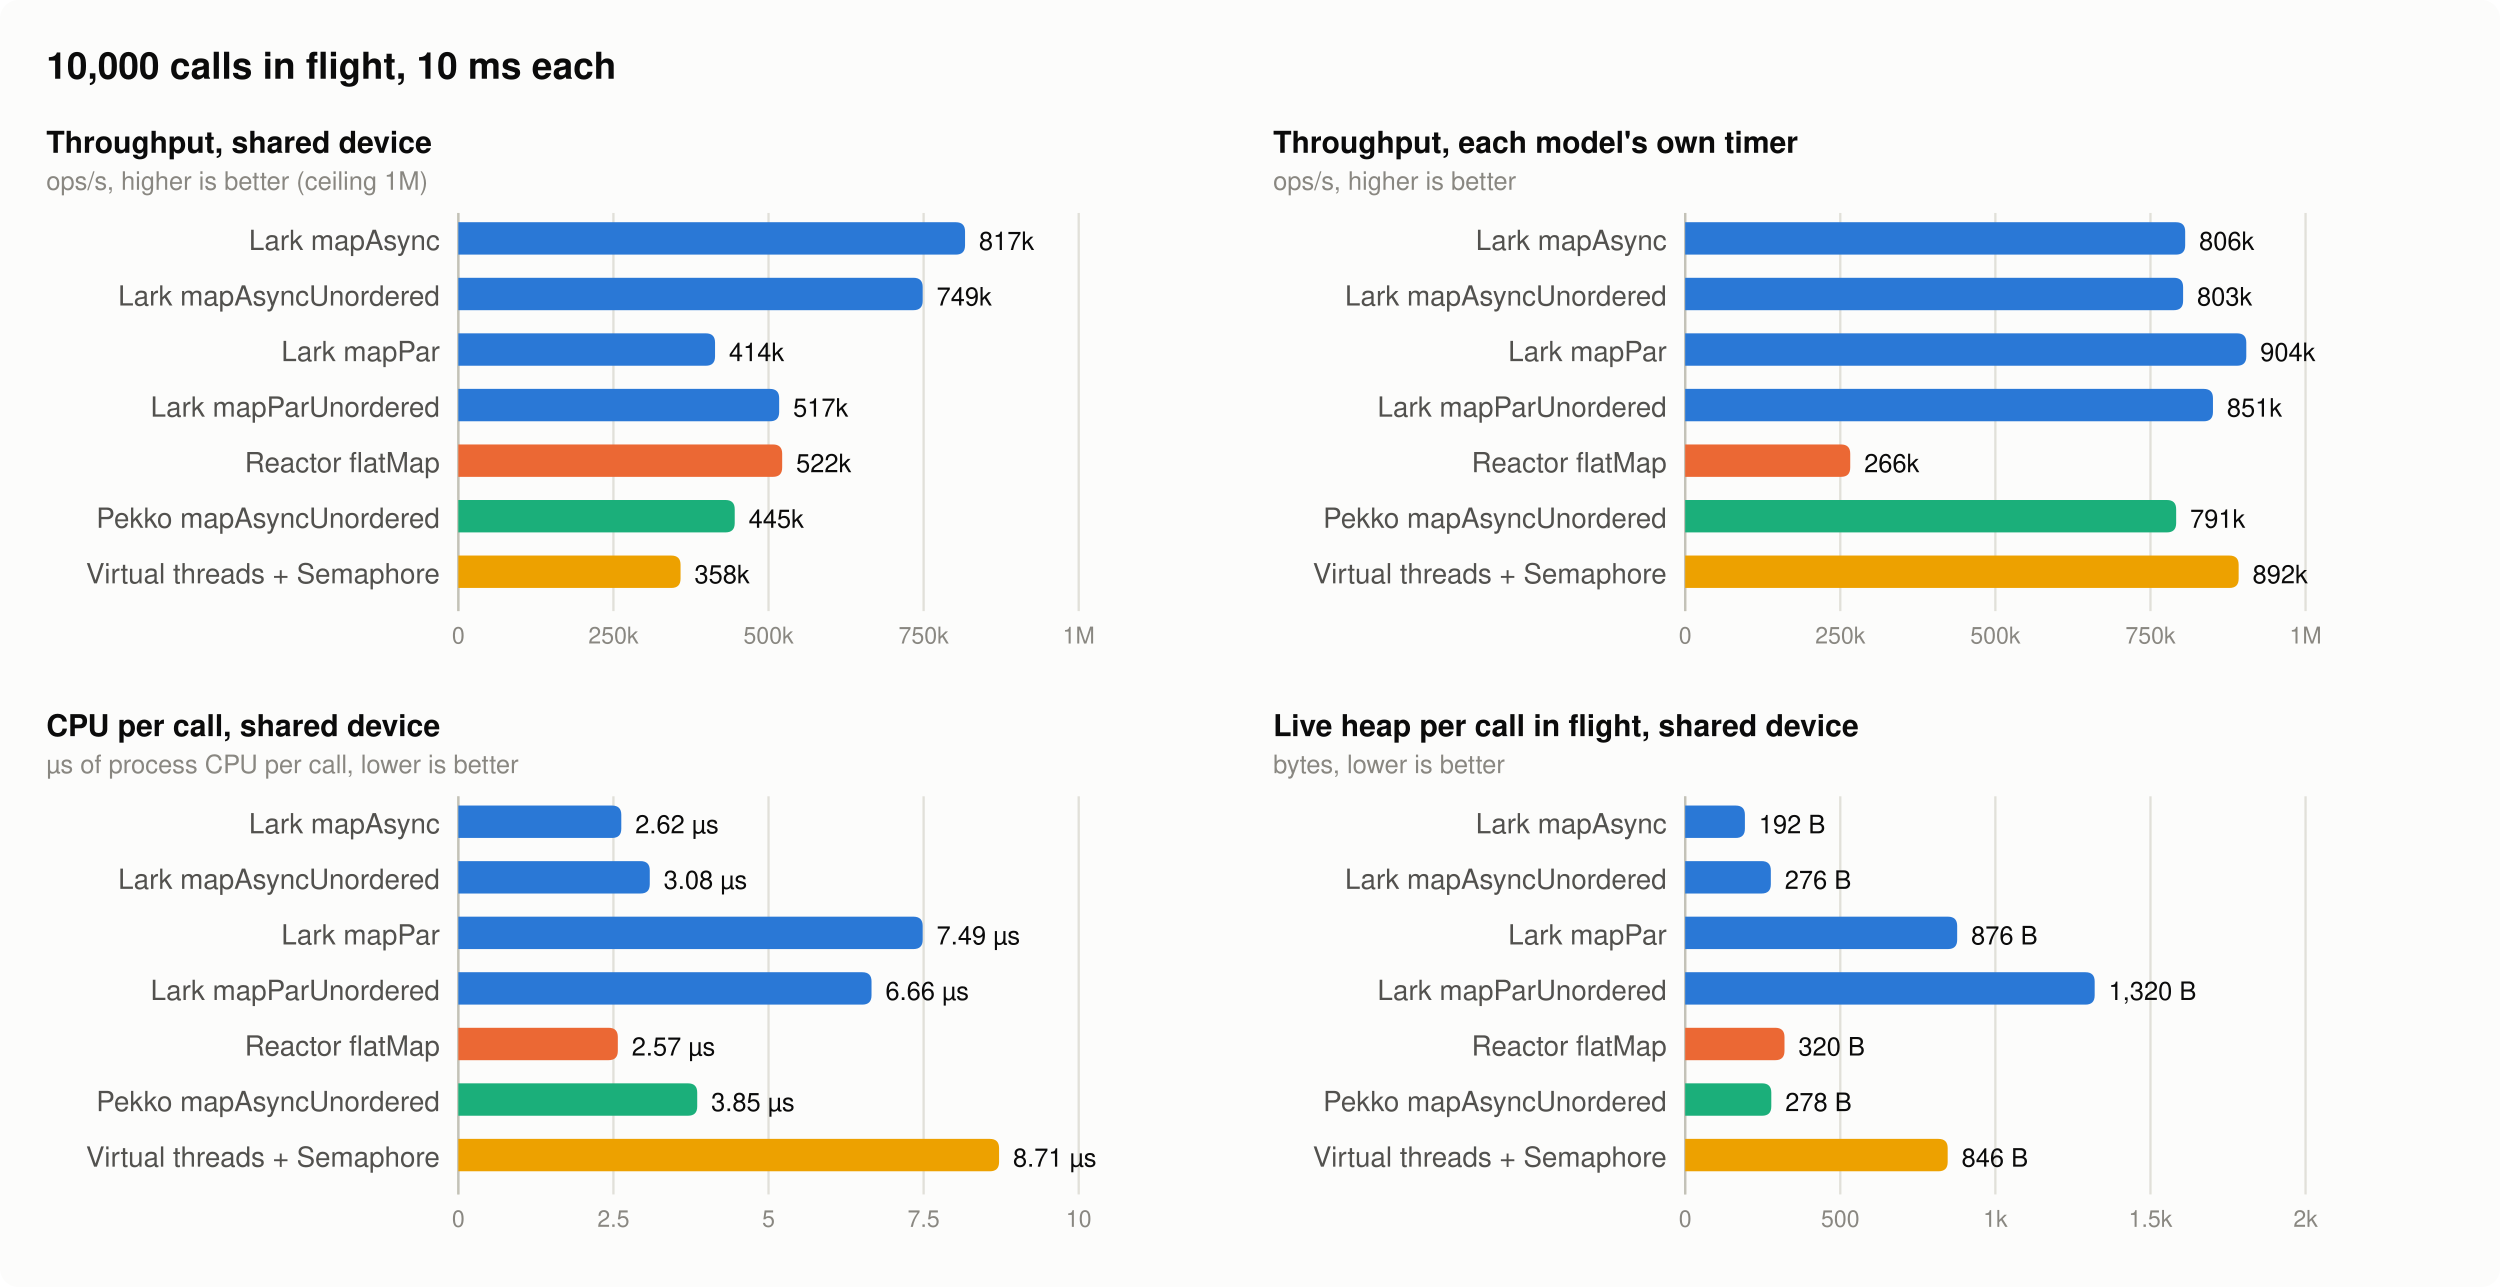
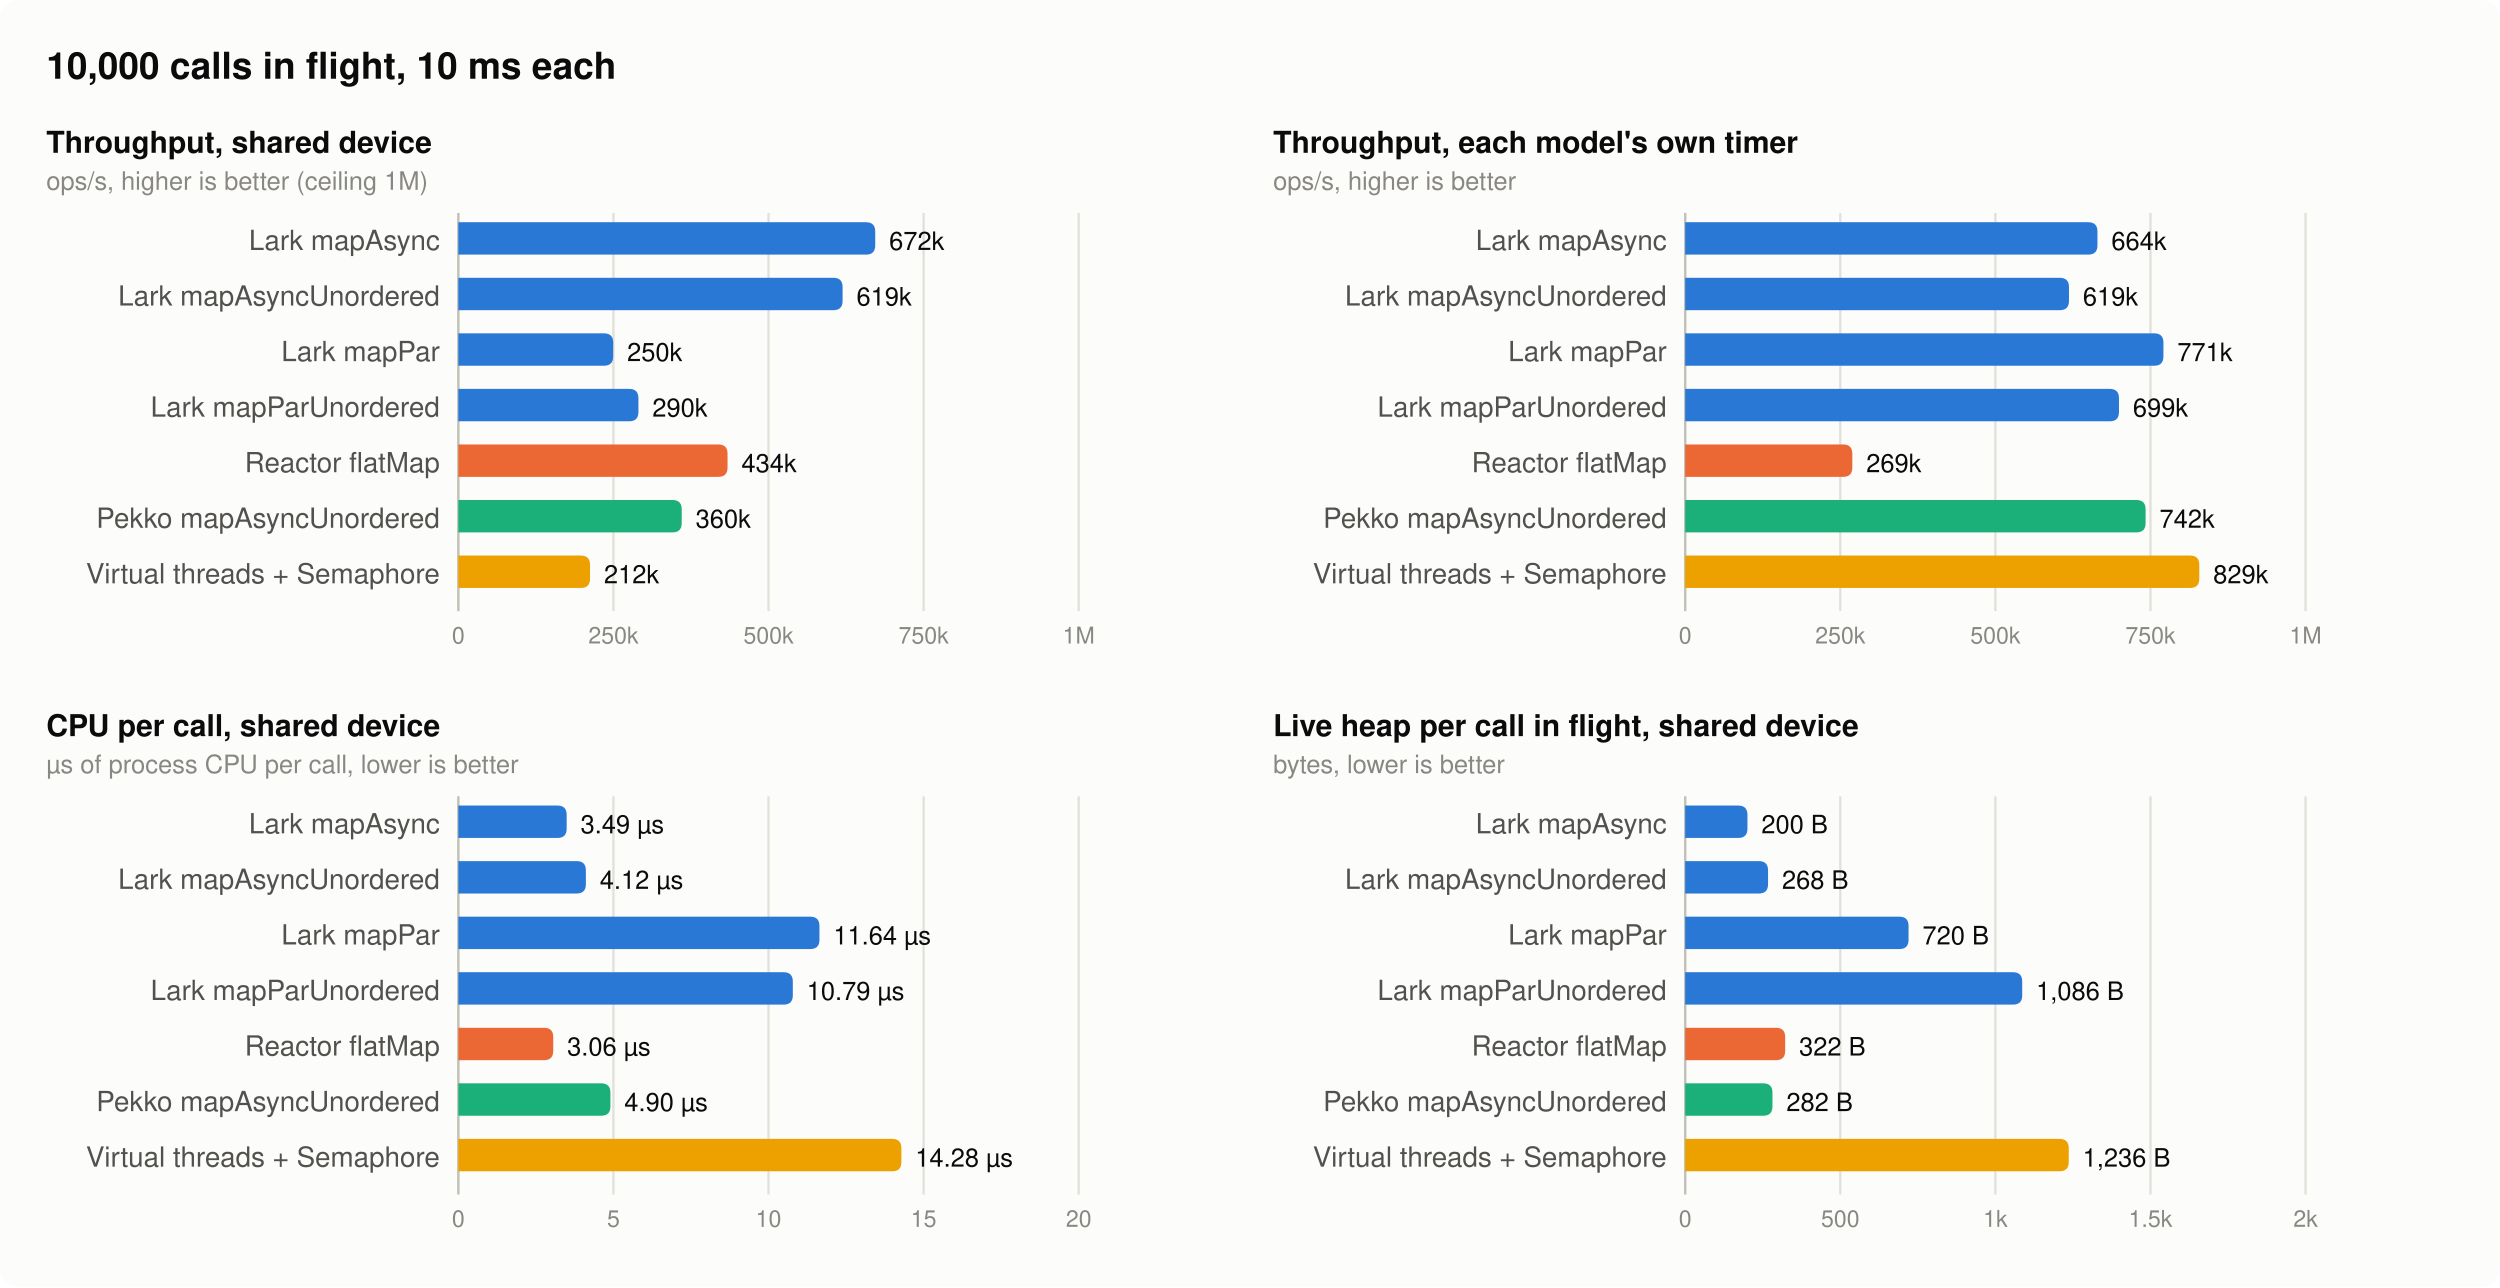
<svg xmlns="http://www.w3.org/2000/svg" width="1080" height="556" viewBox="0 0 1080 556" role="img" aria-labelledby="t d">
  <style>
text { font-family: -apple-system, BlinkMacSystemFont, "Segoe UI", Helvetica, Arial, sans-serif; }
.bg { fill: #fcfcfb; } .t1 { fill: #0b0b0b; } .t2 { fill: #52514e; } .mu { fill: #898781; }
.grid { stroke: #e1e0d9; stroke-width: 1; } .axis { stroke: #c3c2b7; stroke-width: 1; }
.lark { fill: #2a78d6; } .reactor { fill: #eb6834; } .pekko { fill: #1baf7a; } .vt { fill: #eda100; } .alt { fill: #e87ba4; }
.lark-s { stroke: #2a78d6; } .reactor-s { stroke: #eb6834; } .pekko-s { stroke: #1baf7a; } .vt-s { stroke: #eda100; } .alt-s { stroke: #e87ba4; }
.ring { stroke: #fcfcfb; stroke-width: 2; }
@media (prefers-color-scheme: dark) {
  .bg { fill: #1a1a19; } .t1 { fill: #f0efec; } .t2 { fill: #c3c2b7; } .mu { fill: #898781; }
  .grid { stroke: #2c2c2a; } .axis { stroke: #383835; }
  .lark { fill: #3987e5; } .reactor { fill: #d95926; } .pekko { fill: #199e70; } .vt { fill: #c98500; } .alt { fill: #d55181; }
  .lark-s { stroke: #3987e5; } .reactor-s { stroke: #d95926; } .pekko-s { stroke: #199e70; } .vt-s { stroke: #c98500; } .alt-s { stroke: #d55181; }
  .ring { stroke: #1a1a19; }
}
</style>
  <rect class="bg" width="1080" height="556" rx="8" />
  <text x="20.0" y="34.0" class="t1" font-size="16" text-anchor="start" font-weight="600">10,000 calls in flight, 10 ms each</text>
  <text x="20.0" y="66.0" class="t1" font-size="13" text-anchor="start" font-weight="600">Throughput, shared device</text>
  <text x="20.0" y="82.0" class="mu" font-size="11" text-anchor="start" font-weight="normal">ops/s, higher is better (ceiling 1M)</text>
  <line class="grid" x1="198.0" y1="92" x2="198.0" y2="264" />
  <text x="198.0" y="278.0" class="mu" font-size="10" text-anchor="middle" font-weight="normal">0</text>
  <line class="grid" x1="265.0" y1="92" x2="265.0" y2="264" />
  <text x="265.0" y="278.0" class="mu" font-size="10" text-anchor="middle" font-weight="normal">250k</text>
  <line class="grid" x1="332.0" y1="92" x2="332.0" y2="264" />
  <text x="332.0" y="278.0" class="mu" font-size="10" text-anchor="middle" font-weight="normal">500k</text>
  <line class="grid" x1="399.0" y1="92" x2="399.0" y2="264" />
  <text x="399.0" y="278.0" class="mu" font-size="10" text-anchor="middle" font-weight="normal">750k</text>
  <line class="grid" x1="466.0" y1="92" x2="466.0" y2="264" />
  <text x="466.0" y="278.0" class="mu" font-size="10" text-anchor="middle" font-weight="normal">1M</text>
  <line class="axis" x1="198" y1="92" x2="198" y2="264" />
  <text x="190.0" y="108.0" class="t2" font-size="12" text-anchor="end" font-weight="normal">Lark mapAsync</text>
-   <path class="lark" d="M198.0,96.0 H412.9 Q416.9,96.0 416.9,100.0 V106.0 Q416.9,110.0 412.9,110.0 H198.0 Z" />
-   <text x="422.9" y="108.0" class="t1" font-size="11" text-anchor="start" font-weight="normal">817k</text>
+   <path class="lark" d="M198.0,96.0 H374.1 Q378.1,96.0 378.1,100.0 V106.0 Q378.1,110.0 374.1,110.0 H198.0 Z" />
+   <text x="384.1" y="108.0" class="t1" font-size="11" text-anchor="start" font-weight="normal">672k</text>
  <text x="190.0" y="132.0" class="t2" font-size="12" text-anchor="end" font-weight="normal">Lark mapAsyncUnordered</text>
-   <path class="lark" d="M198.0,120.0 H394.6 Q398.6,120.0 398.6,124.0 V130.0 Q398.6,134.0 394.6,134.0 H198.0 Z" />
-   <text x="404.6" y="132.0" class="t1" font-size="11" text-anchor="start" font-weight="normal">749k</text>
+   <path class="lark" d="M198.0,120.0 H360.0 Q364.0,120.0 364.0,124.0 V130.0 Q364.0,134.0 360.0,134.0 H198.0 Z" />
+   <text x="370.0" y="132.0" class="t1" font-size="11" text-anchor="start" font-weight="normal">619k</text>
  <text x="190.0" y="156.0" class="t2" font-size="12" text-anchor="end" font-weight="normal">Lark mapPar</text>
-   <path class="lark" d="M198.0,144.0 H304.9 Q308.9,144.0 308.9,148.0 V154.0 Q308.9,158.0 304.9,158.0 H198.0 Z" />
-   <text x="314.9" y="156.0" class="t1" font-size="11" text-anchor="start" font-weight="normal">414k</text>
+   <path class="lark" d="M198.0,144.0 H260.9 Q264.9,144.0 264.9,148.0 V154.0 Q264.9,158.0 260.9,158.0 H198.0 Z" />
+   <text x="270.9" y="156.0" class="t1" font-size="11" text-anchor="start" font-weight="normal">250k</text>
  <text x="190.0" y="180.0" class="t2" font-size="12" text-anchor="end" font-weight="normal">Lark mapParUnordered</text>
-   <path class="lark" d="M198.0,168.0 H332.6 Q336.6,168.0 336.6,172.0 V178.0 Q336.6,182.0 332.6,182.0 H198.0 Z" />
-   <text x="342.6" y="180.0" class="t1" font-size="11" text-anchor="start" font-weight="normal">517k</text>
+   <path class="lark" d="M198.0,168.0 H271.8 Q275.8,168.0 275.8,172.0 V178.0 Q275.8,182.0 271.8,182.0 H198.0 Z" />
+   <text x="281.8" y="180.0" class="t1" font-size="11" text-anchor="start" font-weight="normal">290k</text>
  <text x="190.0" y="204.0" class="t2" font-size="12" text-anchor="end" font-weight="normal">Reactor flatMap</text>
-   <path class="reactor" d="M198.0,192.0 H333.9 Q337.9,192.0 337.9,196.0 V202.0 Q337.9,206.0 333.9,206.0 H198.0 Z" />
-   <text x="343.9" y="204.0" class="t1" font-size="11" text-anchor="start" font-weight="normal">522k</text>
+   <path class="reactor" d="M198.0,192.0 H310.3 Q314.3,192.0 314.3,196.0 V202.0 Q314.3,206.0 310.3,206.0 H198.0 Z" />
+   <text x="320.3" y="204.0" class="t1" font-size="11" text-anchor="start" font-weight="normal">434k</text>
  <text x="190.0" y="228.0" class="t2" font-size="12" text-anchor="end" font-weight="normal">Pekko mapAsyncUnordered</text>
-   <path class="pekko" d="M198.0,216.0 H313.4 Q317.4,216.0 317.4,220.0 V226.0 Q317.4,230.0 313.4,230.0 H198.0 Z" />
-   <text x="323.4" y="228.0" class="t1" font-size="11" text-anchor="start" font-weight="normal">445k</text>
+   <path class="pekko" d="M198.0,216.0 H290.5 Q294.5,216.0 294.5,220.0 V226.0 Q294.5,230.0 290.5,230.0 H198.0 Z" />
+   <text x="300.5" y="228.0" class="t1" font-size="11" text-anchor="start" font-weight="normal">360k</text>
  <text x="190.0" y="252.0" class="t2" font-size="12" text-anchor="end" font-weight="normal">Virtual threads + Semaphore</text>
-   <path class="vt" d="M198.0,240.0 H290.0 Q294.0,240.0 294.0,244.0 V250.0 Q294.0,254.0 290.0,254.0 H198.0 Z" />
-   <text x="300.0" y="252.0" class="t1" font-size="11" text-anchor="start" font-weight="normal">358k</text>
+   <path class="vt" d="M198.0,240.0 H250.9 Q254.9,240.0 254.9,244.0 V250.0 Q254.9,254.0 250.9,254.0 H198.0 Z" />
+   <text x="260.9" y="252.0" class="t1" font-size="11" text-anchor="start" font-weight="normal">212k</text>
  <text x="550.0" y="66.0" class="t1" font-size="13" text-anchor="start" font-weight="600">Throughput, each model's own timer</text>
  <text x="550.0" y="82.0" class="mu" font-size="11" text-anchor="start" font-weight="normal">ops/s, higher is better</text>
  <line class="grid" x1="728.0" y1="92" x2="728.0" y2="264" />
  <text x="728.0" y="278.0" class="mu" font-size="10" text-anchor="middle" font-weight="normal">0</text>
  <line class="grid" x1="795.0" y1="92" x2="795.0" y2="264" />
  <text x="795.0" y="278.0" class="mu" font-size="10" text-anchor="middle" font-weight="normal">250k</text>
  <line class="grid" x1="862.0" y1="92" x2="862.0" y2="264" />
  <text x="862.0" y="278.0" class="mu" font-size="10" text-anchor="middle" font-weight="normal">500k</text>
  <line class="grid" x1="929.0" y1="92" x2="929.0" y2="264" />
  <text x="929.0" y="278.0" class="mu" font-size="10" text-anchor="middle" font-weight="normal">750k</text>
  <line class="grid" x1="996.0" y1="92" x2="996.0" y2="264" />
  <text x="996.0" y="278.0" class="mu" font-size="10" text-anchor="middle" font-weight="normal">1M</text>
  <line class="axis" x1="728" y1="92" x2="728" y2="264" />
  <text x="720.0" y="108.0" class="t2" font-size="12" text-anchor="end" font-weight="normal">Lark mapAsync</text>
-   <path class="lark" d="M728.0,96.0 H940.0 Q944.0,96.0 944.0,100.0 V106.0 Q944.0,110.0 940.0,110.0 H728.0 Z" />
-   <text x="950.0" y="108.0" class="t1" font-size="11" text-anchor="start" font-weight="normal">806k</text>
+   <path class="lark" d="M728.0,96.0 H902.1 Q906.1,96.0 906.1,100.0 V106.0 Q906.1,110.0 902.1,110.0 H728.0 Z" />
+   <text x="912.1" y="108.0" class="t1" font-size="11" text-anchor="start" font-weight="normal">664k</text>
  <text x="720.0" y="132.0" class="t2" font-size="12" text-anchor="end" font-weight="normal">Lark mapAsyncUnordered</text>
-   <path class="lark" d="M728.0,120.0 H939.1 Q943.1,120.0 943.1,124.0 V130.0 Q943.1,134.0 939.1,134.0 H728.0 Z" />
-   <text x="949.1" y="132.0" class="t1" font-size="11" text-anchor="start" font-weight="normal">803k</text>
+   <path class="lark" d="M728.0,120.0 H889.8 Q893.8,120.0 893.8,124.0 V130.0 Q893.8,134.0 889.8,134.0 H728.0 Z" />
+   <text x="899.8" y="132.0" class="t1" font-size="11" text-anchor="start" font-weight="normal">619k</text>
  <text x="720.0" y="156.0" class="t2" font-size="12" text-anchor="end" font-weight="normal">Lark mapPar</text>
-   <path class="lark" d="M728.0,144.0 H966.4 Q970.4,144.0 970.4,148.0 V154.0 Q970.4,158.0 966.4,158.0 H728.0 Z" />
-   <text x="976.4" y="156.0" class="t1" font-size="11" text-anchor="start" font-weight="normal">904k</text>
+   <path class="lark" d="M728.0,144.0 H930.6 Q934.6,144.0 934.6,148.0 V154.0 Q934.6,158.0 930.6,158.0 H728.0 Z" />
+   <text x="940.6" y="156.0" class="t1" font-size="11" text-anchor="start" font-weight="normal">771k</text>
  <text x="720.0" y="180.0" class="t2" font-size="12" text-anchor="end" font-weight="normal">Lark mapParUnordered</text>
-   <path class="lark" d="M728.0,168.0 H952.0 Q956.0,168.0 956.0,172.0 V178.0 Q956.0,182.0 952.0,182.0 H728.0 Z" />
-   <text x="962.0" y="180.0" class="t1" font-size="11" text-anchor="start" font-weight="normal">851k</text>
+   <path class="lark" d="M728.0,168.0 H911.4 Q915.4,168.0 915.4,172.0 V178.0 Q915.4,182.0 911.4,182.0 H728.0 Z" />
+   <text x="921.4" y="180.0" class="t1" font-size="11" text-anchor="start" font-weight="normal">699k</text>
  <text x="720.0" y="204.0" class="t2" font-size="12" text-anchor="end" font-weight="normal">Reactor flatMap</text>
-   <path class="reactor" d="M728.0,192.0 H795.3 Q799.3,192.0 799.3,196.0 V202.0 Q799.3,206.0 795.3,206.0 H728.0 Z" />
-   <text x="805.3" y="204.0" class="t1" font-size="11" text-anchor="start" font-weight="normal">266k</text>
+   <path class="reactor" d="M728.0,192.0 H796.2 Q800.2,192.0 800.2,196.0 V202.0 Q800.2,206.0 796.2,206.0 H728.0 Z" />
+   <text x="806.2" y="204.0" class="t1" font-size="11" text-anchor="start" font-weight="normal">269k</text>
  <text x="720.0" y="228.0" class="t2" font-size="12" text-anchor="end" font-weight="normal">Pekko mapAsyncUnordered</text>
-   <path class="pekko" d="M728.0,216.0 H936.1 Q940.1,216.0 940.1,220.0 V226.0 Q940.1,230.0 936.1,230.0 H728.0 Z" />
-   <text x="946.1" y="228.0" class="t1" font-size="11" text-anchor="start" font-weight="normal">791k</text>
+   <path class="pekko" d="M728.0,216.0 H922.9 Q926.9,216.0 926.9,220.0 V226.0 Q926.9,230.0 922.9,230.0 H728.0 Z" />
+   <text x="932.9" y="228.0" class="t1" font-size="11" text-anchor="start" font-weight="normal">742k</text>
  <text x="720.0" y="252.0" class="t2" font-size="12" text-anchor="end" font-weight="normal">Virtual threads + Semaphore</text>
-   <path class="vt" d="M728.0,240.0 H963.1 Q967.1,240.0 967.1,244.0 V250.0 Q967.1,254.0 963.1,254.0 H728.0 Z" />
-   <text x="973.1" y="252.0" class="t1" font-size="11" text-anchor="start" font-weight="normal">892k</text>
+   <path class="vt" d="M728.0,240.0 H946.1 Q950.1,240.0 950.1,244.0 V250.0 Q950.1,254.0 946.1,254.0 H728.0 Z" />
+   <text x="956.1" y="252.0" class="t1" font-size="11" text-anchor="start" font-weight="normal">829k</text>
  <text x="20.0" y="318.0" class="t1" font-size="13" text-anchor="start" font-weight="600">CPU per call, shared device</text>
  <text x="20.0" y="334.0" class="mu" font-size="11" text-anchor="start" font-weight="normal">µs of process CPU per call, lower is better</text>
  <line class="grid" x1="198.0" y1="344" x2="198.0" y2="516" />
  <text x="198.0" y="530.0" class="mu" font-size="10" text-anchor="middle" font-weight="normal">0</text>
  <line class="grid" x1="265.0" y1="344" x2="265.0" y2="516" />
-   <text x="265.0" y="530.0" class="mu" font-size="10" text-anchor="middle" font-weight="normal">2.5</text>
+   <text x="265.0" y="530.0" class="mu" font-size="10" text-anchor="middle" font-weight="normal">5</text>
  <line class="grid" x1="332.0" y1="344" x2="332.0" y2="516" />
-   <text x="332.0" y="530.0" class="mu" font-size="10" text-anchor="middle" font-weight="normal">5</text>
+   <text x="332.0" y="530.0" class="mu" font-size="10" text-anchor="middle" font-weight="normal">10</text>
  <line class="grid" x1="399.0" y1="344" x2="399.0" y2="516" />
-   <text x="399.0" y="530.0" class="mu" font-size="10" text-anchor="middle" font-weight="normal">7.5</text>
+   <text x="399.0" y="530.0" class="mu" font-size="10" text-anchor="middle" font-weight="normal">15</text>
  <line class="grid" x1="466.0" y1="344" x2="466.0" y2="516" />
-   <text x="466.0" y="530.0" class="mu" font-size="10" text-anchor="middle" font-weight="normal">10</text>
+   <text x="466.0" y="530.0" class="mu" font-size="10" text-anchor="middle" font-weight="normal">20</text>
  <line class="axis" x1="198" y1="344" x2="198" y2="516" />
  <text x="190.0" y="360.0" class="t2" font-size="12" text-anchor="end" font-weight="normal">Lark mapAsync</text>
-   <path class="lark" d="M198.0,348.0 H264.4 Q268.4,348.0 268.4,352.0 V358.0 Q268.4,362.0 264.4,362.0 H198.0 Z" />
-   <text x="274.4" y="360.0" class="t1" font-size="11" text-anchor="start" font-weight="normal">2.62 µs</text>
+   <path class="lark" d="M198.0,348.0 H240.8 Q244.8,348.0 244.8,352.0 V358.0 Q244.8,362.0 240.8,362.0 H198.0 Z" />
+   <text x="250.8" y="360.0" class="t1" font-size="11" text-anchor="start" font-weight="normal">3.49 µs</text>
  <text x="190.0" y="384.0" class="t2" font-size="12" text-anchor="end" font-weight="normal">Lark mapAsyncUnordered</text>
-   <path class="lark" d="M198.0,372.0 H276.7 Q280.7,372.0 280.7,376.0 V382.0 Q280.7,386.0 276.7,386.0 H198.0 Z" />
-   <text x="286.7" y="384.0" class="t1" font-size="11" text-anchor="start" font-weight="normal">3.08 µs</text>
+   <path class="lark" d="M198.0,372.0 H249.1 Q253.1,372.0 253.1,376.0 V382.0 Q253.1,386.0 249.1,386.0 H198.0 Z" />
+   <text x="259.1" y="384.0" class="t1" font-size="11" text-anchor="start" font-weight="normal">4.12 µs</text>
  <text x="190.0" y="408.0" class="t2" font-size="12" text-anchor="end" font-weight="normal">Lark mapPar</text>
-   <path class="lark" d="M198.0,396.0 H394.6 Q398.6,396.0 398.6,400.0 V406.0 Q398.6,410.0 394.6,410.0 H198.0 Z" />
-   <text x="404.6" y="408.0" class="t1" font-size="11" text-anchor="start" font-weight="normal">7.49 µs</text>
+   <path class="lark" d="M198.0,396.0 H350.0 Q354.0,396.0 354.0,400.0 V406.0 Q354.0,410.0 350.0,410.0 H198.0 Z" />
+   <text x="360.0" y="408.0" class="t1" font-size="11" text-anchor="start" font-weight="normal">11.64 µs</text>
  <text x="190.0" y="432.0" class="t2" font-size="12" text-anchor="end" font-weight="normal">Lark mapParUnordered</text>
-   <path class="lark" d="M198.0,420.0 H372.5 Q376.5,420.0 376.5,424.0 V430.0 Q376.5,434.0 372.5,434.0 H198.0 Z" />
-   <text x="382.5" y="432.0" class="t1" font-size="11" text-anchor="start" font-weight="normal">6.66 µs</text>
+   <path class="lark" d="M198.0,420.0 H338.5 Q342.5,420.0 342.5,424.0 V430.0 Q342.5,434.0 338.5,434.0 H198.0 Z" />
+   <text x="348.5" y="432.0" class="t1" font-size="11" text-anchor="start" font-weight="normal">10.79 µs</text>
  <text x="190.0" y="456.0" class="t2" font-size="12" text-anchor="end" font-weight="normal">Reactor flatMap</text>
-   <path class="reactor" d="M198.0,444.0 H262.9 Q266.9,444.0 266.9,448.0 V454.0 Q266.9,458.0 262.9,458.0 H198.0 Z" />
-   <text x="272.9" y="456.0" class="t1" font-size="11" text-anchor="start" font-weight="normal">2.57 µs</text>
+   <path class="reactor" d="M198.0,444.0 H235.0 Q239.0,444.0 239.0,448.0 V454.0 Q239.0,458.0 235.0,458.0 H198.0 Z" />
+   <text x="245.0" y="456.0" class="t1" font-size="11" text-anchor="start" font-weight="normal">3.06 µs</text>
  <text x="190.0" y="480.0" class="t2" font-size="12" text-anchor="end" font-weight="normal">Pekko mapAsyncUnordered</text>
-   <path class="pekko" d="M198.0,468.0 H297.2 Q301.2,468.0 301.2,472.0 V478.0 Q301.2,482.0 297.2,482.0 H198.0 Z" />
-   <text x="307.2" y="480.0" class="t1" font-size="11" text-anchor="start" font-weight="normal">3.85 µs</text>
+   <path class="pekko" d="M198.0,468.0 H259.7 Q263.7,468.0 263.7,472.0 V478.0 Q263.7,482.0 259.7,482.0 H198.0 Z" />
+   <text x="269.7" y="480.0" class="t1" font-size="11" text-anchor="start" font-weight="normal">4.90 µs</text>
  <text x="190.0" y="504.0" class="t2" font-size="12" text-anchor="end" font-weight="normal">Virtual threads + Semaphore</text>
-   <path class="vt" d="M198.0,492.0 H427.6 Q431.6,492.0 431.6,496.0 V502.0 Q431.6,506.0 427.6,506.0 H198.0 Z" />
-   <text x="437.6" y="504.0" class="t1" font-size="11" text-anchor="start" font-weight="normal">8.71 µs</text>
+   <path class="vt" d="M198.0,492.0 H385.4 Q389.4,492.0 389.4,496.0 V502.0 Q389.4,506.0 385.4,506.0 H198.0 Z" />
+   <text x="395.4" y="504.0" class="t1" font-size="11" text-anchor="start" font-weight="normal">14.28 µs</text>
  <text x="550.0" y="318.0" class="t1" font-size="13" text-anchor="start" font-weight="600">Live heap per call in flight, shared device</text>
  <text x="550.0" y="334.0" class="mu" font-size="11" text-anchor="start" font-weight="normal">bytes, lower is better</text>
  <line class="grid" x1="728.0" y1="344" x2="728.0" y2="516" />
  <text x="728.0" y="530.0" class="mu" font-size="10" text-anchor="middle" font-weight="normal">0</text>
  <line class="grid" x1="795.0" y1="344" x2="795.0" y2="516" />
  <text x="795.0" y="530.0" class="mu" font-size="10" text-anchor="middle" font-weight="normal">500</text>
  <line class="grid" x1="862.0" y1="344" x2="862.0" y2="516" />
  <text x="862.0" y="530.0" class="mu" font-size="10" text-anchor="middle" font-weight="normal">1k</text>
  <line class="grid" x1="929.0" y1="344" x2="929.0" y2="516" />
  <text x="929.0" y="530.0" class="mu" font-size="10" text-anchor="middle" font-weight="normal">1.5k</text>
  <line class="grid" x1="996.0" y1="344" x2="996.0" y2="516" />
  <text x="996.0" y="530.0" class="mu" font-size="10" text-anchor="middle" font-weight="normal">2k</text>
  <line class="axis" x1="728" y1="344" x2="728" y2="516" />
  <text x="720.0" y="360.0" class="t2" font-size="12" text-anchor="end" font-weight="normal">Lark mapAsync</text>
-   <path class="lark" d="M728.0,348.0 H749.8 Q753.8,348.0 753.8,352.0 V358.0 Q753.8,362.0 749.8,362.0 H728.0 Z" />
-   <text x="759.8" y="360.0" class="t1" font-size="11" text-anchor="start" font-weight="normal">192 B</text>
+   <path class="lark" d="M728.0,348.0 H750.9 Q754.9,348.0 754.9,352.0 V358.0 Q754.9,362.0 750.9,362.0 H728.0 Z" />
+   <text x="760.9" y="360.0" class="t1" font-size="11" text-anchor="start" font-weight="normal">200 B</text>
  <text x="720.0" y="384.0" class="t2" font-size="12" text-anchor="end" font-weight="normal">Lark mapAsyncUnordered</text>
-   <path class="lark" d="M728.0,372.0 H761.0 Q765.0,372.0 765.0,376.0 V382.0 Q765.0,386.0 761.0,386.0 H728.0 Z" />
-   <text x="771.0" y="384.0" class="t1" font-size="11" text-anchor="start" font-weight="normal">276 B</text>
+   <path class="lark" d="M728.0,372.0 H759.8 Q763.8,372.0 763.8,376.0 V382.0 Q763.8,386.0 759.8,386.0 H728.0 Z" />
+   <text x="769.8" y="384.0" class="t1" font-size="11" text-anchor="start" font-weight="normal">268 B</text>
  <text x="720.0" y="408.0" class="t2" font-size="12" text-anchor="end" font-weight="normal">Lark mapPar</text>
-   <path class="lark" d="M728.0,396.0 H841.5 Q845.5,396.0 845.5,400.0 V406.0 Q845.5,410.0 841.5,410.0 H728.0 Z" />
-   <text x="851.5" y="408.0" class="t1" font-size="11" text-anchor="start" font-weight="normal">876 B</text>
+   <path class="lark" d="M728.0,396.0 H820.5 Q824.5,396.0 824.5,400.0 V406.0 Q824.5,410.0 820.5,410.0 H728.0 Z" />
+   <text x="830.5" y="408.0" class="t1" font-size="11" text-anchor="start" font-weight="normal">720 B</text>
  <text x="720.0" y="432.0" class="t2" font-size="12" text-anchor="end" font-weight="normal">Lark mapParUnordered</text>
-   <path class="lark" d="M728.0,420.0 H900.9 Q904.9,420.0 904.9,424.0 V430.0 Q904.9,434.0 900.9,434.0 H728.0 Z" />
-   <text x="910.9" y="432.0" class="t1" font-size="11" text-anchor="start" font-weight="normal">1,320 B</text>
+   <path class="lark" d="M728.0,420.0 H869.6 Q873.6,420.0 873.6,424.0 V430.0 Q873.6,434.0 869.6,434.0 H728.0 Z" />
+   <text x="879.6" y="432.0" class="t1" font-size="11" text-anchor="start" font-weight="normal">1,086 B</text>
  <text x="720.0" y="456.0" class="t2" font-size="12" text-anchor="end" font-weight="normal">Reactor flatMap</text>
-   <path class="reactor" d="M728.0,444.0 H766.9 Q770.9,444.0 770.9,448.0 V454.0 Q770.9,458.0 766.9,458.0 H728.0 Z" />
-   <text x="776.9" y="456.0" class="t1" font-size="11" text-anchor="start" font-weight="normal">320 B</text>
+   <path class="reactor" d="M728.0,444.0 H767.2 Q771.2,444.0 771.2,448.0 V454.0 Q771.2,458.0 767.2,458.0 H728.0 Z" />
+   <text x="777.2" y="456.0" class="t1" font-size="11" text-anchor="start" font-weight="normal">322 B</text>
  <text x="720.0" y="480.0" class="t2" font-size="12" text-anchor="end" font-weight="normal">Pekko mapAsyncUnordered</text>
-   <path class="pekko" d="M728.0,468.0 H761.2 Q765.2,468.0 765.2,472.0 V478.0 Q765.2,482.0 761.2,482.0 H728.0 Z" />
-   <text x="771.2" y="480.0" class="t1" font-size="11" text-anchor="start" font-weight="normal">278 B</text>
+   <path class="pekko" d="M728.0,468.0 H761.7 Q765.7,468.0 765.7,472.0 V478.0 Q765.7,482.0 761.7,482.0 H728.0 Z" />
+   <text x="771.7" y="480.0" class="t1" font-size="11" text-anchor="start" font-weight="normal">282 B</text>
  <text x="720.0" y="504.0" class="t2" font-size="12" text-anchor="end" font-weight="normal">Virtual threads + Semaphore</text>
-   <path class="vt" d="M728.0,492.0 H837.4 Q841.4,492.0 841.4,496.0 V502.0 Q841.4,506.0 837.4,506.0 H728.0 Z" />
-   <text x="847.4" y="504.0" class="t1" font-size="11" text-anchor="start" font-weight="normal">846 B</text>
+   <path class="vt" d="M728.0,492.0 H889.7 Q893.7,492.0 893.7,496.0 V502.0 Q893.7,506.0 889.7,506.0 H728.0 Z" />
+   <text x="899.7" y="504.0" class="t1" font-size="11" text-anchor="start" font-weight="normal">1,236 B</text>
</svg>
